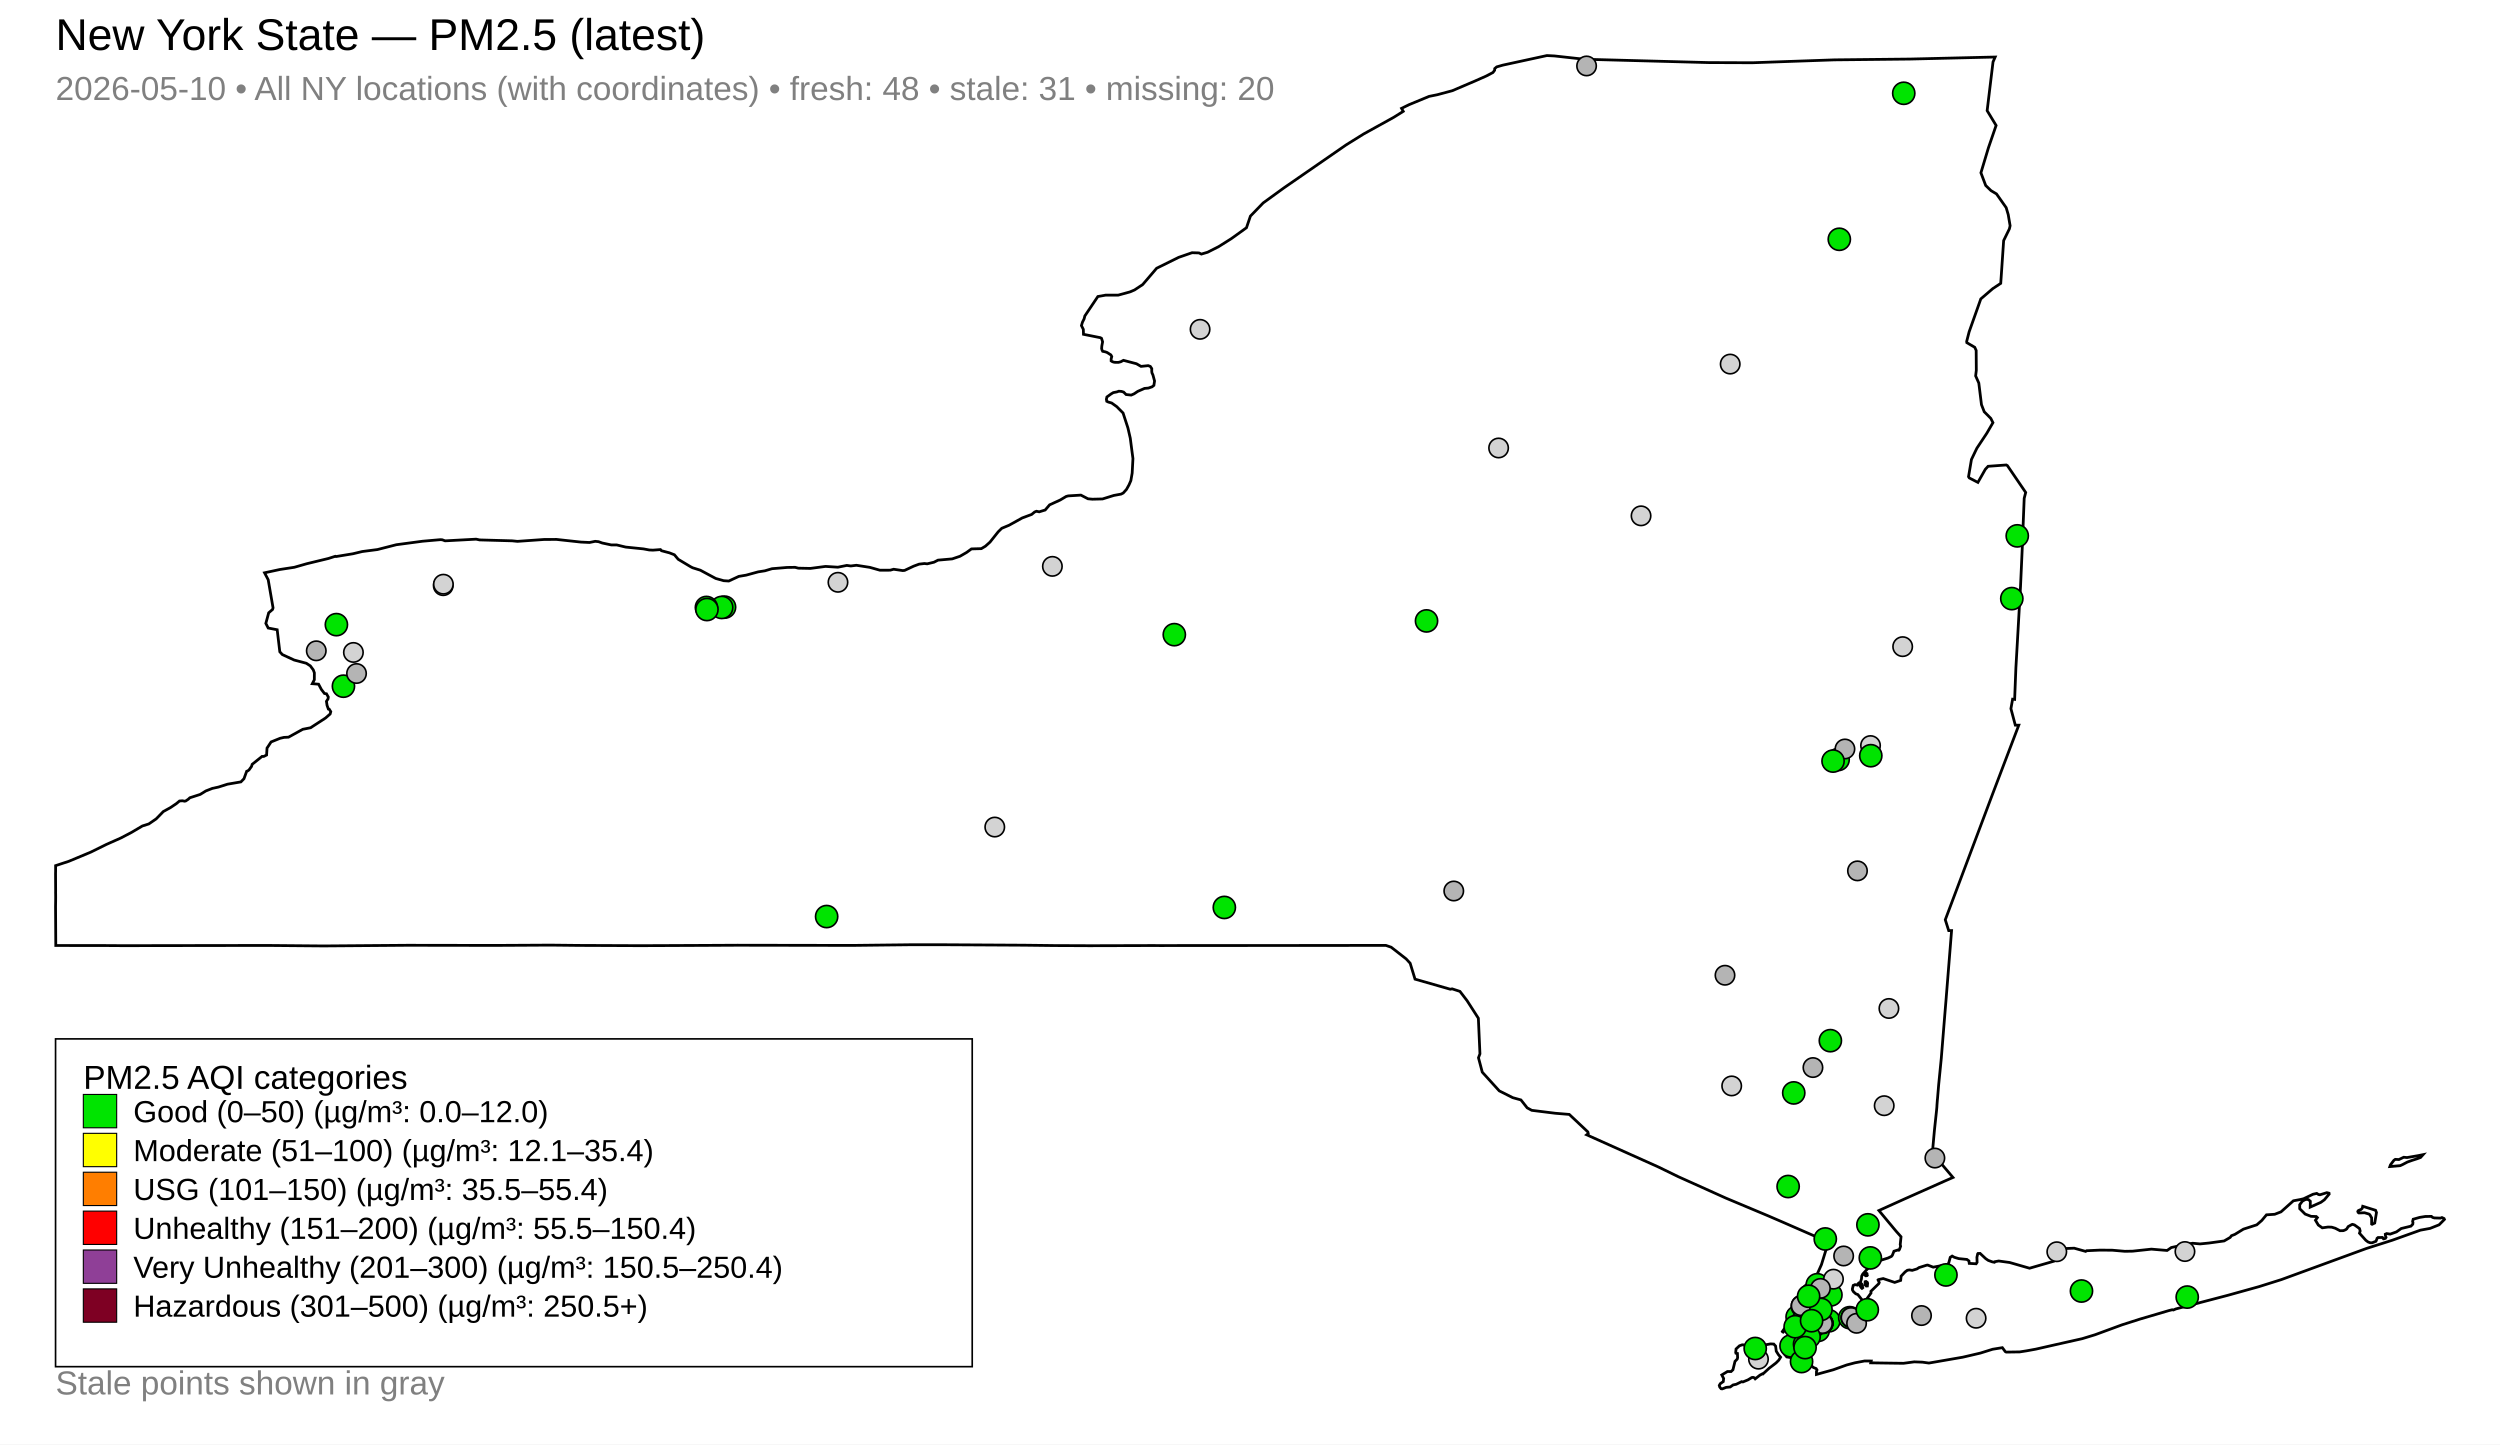
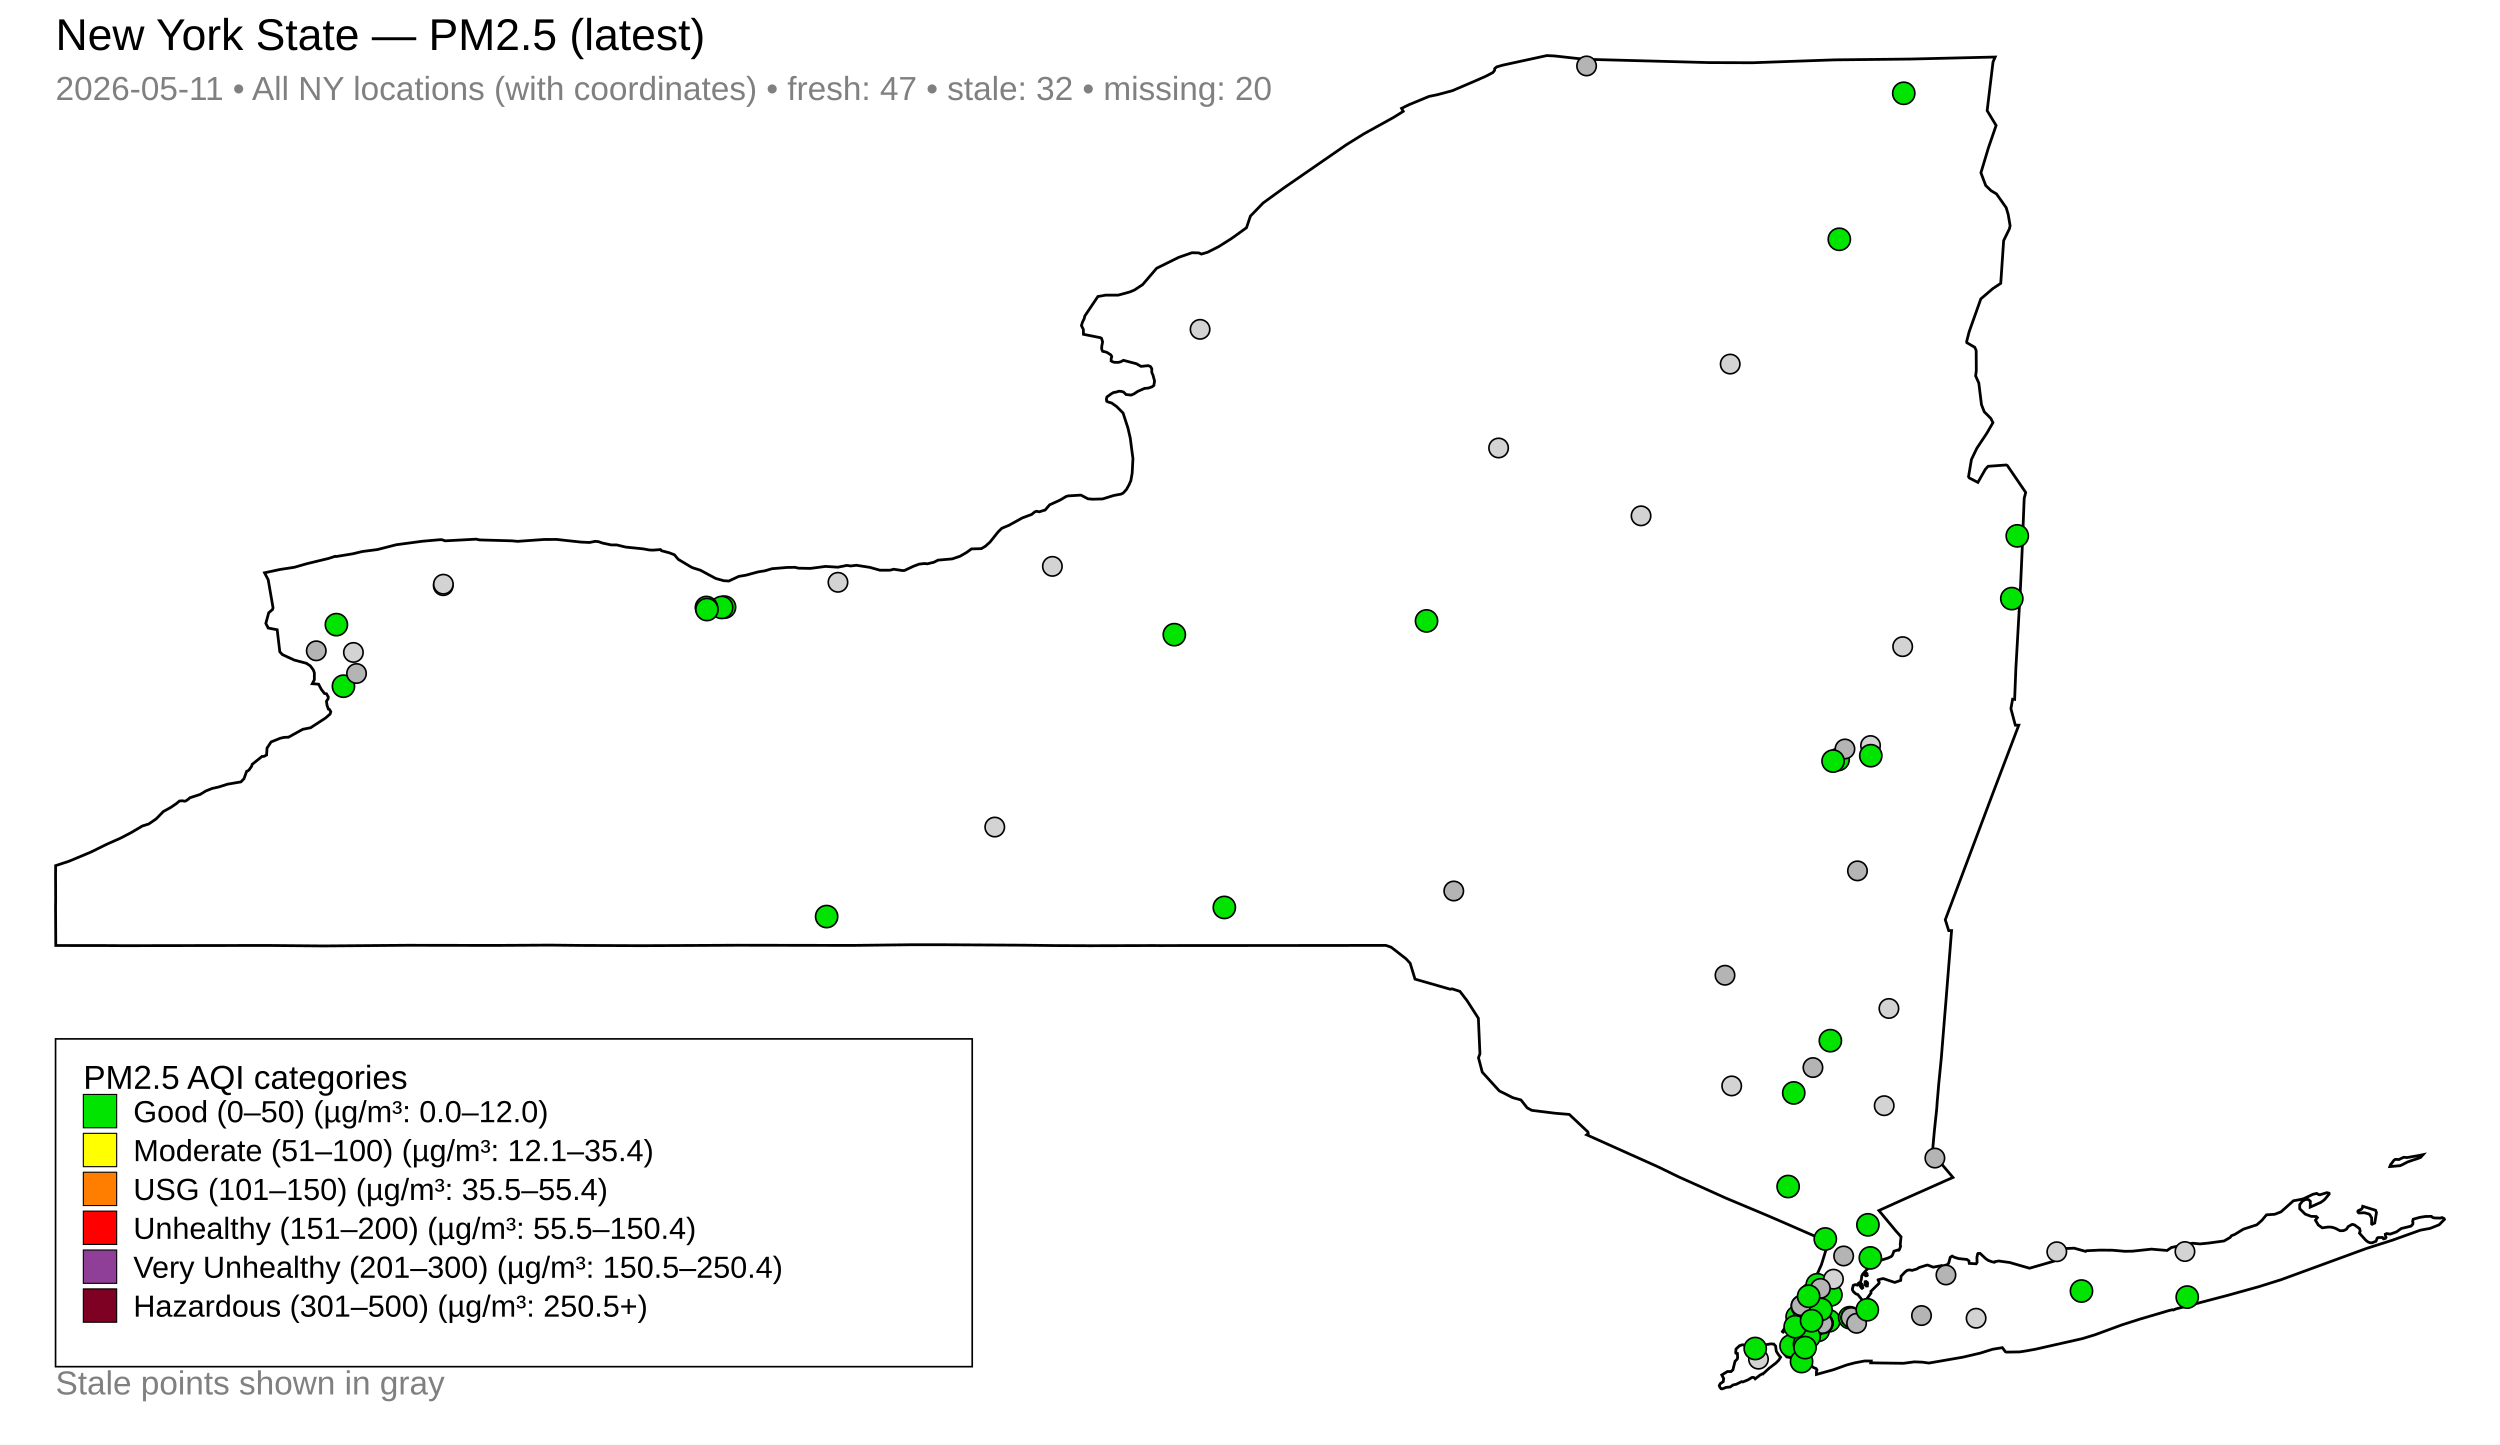
<svg xmlns="http://www.w3.org/2000/svg" width="900" height="520">
  <rect x="0" y="0" width="900" height="520" fill="white" />
  <text x="20" y="18" font-family="Arial, sans-serif" font-size="16">New York State — PM2.5 (latest)</text>
-   <text x="20" y="36" font-family="Arial, sans-serif" font-size="12" fill="gray">2026-05-10 • All NY locations (with coordinates) • fresh: 48 • stale: 31 • missing: 20</text>
+   <text x="20" y="36" font-family="Arial, sans-serif" font-size="12" fill="gray">2026-05-11 • All NY locations (with coordinates) • fresh: 47 • stale: 32 • missing: 20</text>
  <path d="M671.45,461.41 L671.76,461.32 L672.22,461.64 L672.35,461.97 L672.25,462.95 L671.86,462.98 L671.49,462.62 L671.42,461.90 L671.45,461.41 Z" fill="none" stroke="black" stroke-width="1" />
  <path d="M642.36,478.33 L642.45,478.27 L642.52,478.30 L642.67,478.45 L642.08,479.44 L641.97,479.57 L641.76,479.50 L641.65,479.36 L641.70,479.29 L642.36,478.33 Z" fill="none" stroke="black" stroke-width="1" />
  <path d="M631.09,495.85 L630.63,495.92 L629.30,496.74 L627.44,497.50 L626.99,497.39 L625.05,498.34 L623.91,498.58 L622.89,499.31 L621.43,499.45 L619.97,500.00 L619.59,499.94 L619.11,499.34 L618.94,498.75 L619.31,498.11 L620.38,497.37 L620.51,496.26 L619.84,494.98 L621.89,493.74 L623.20,493.75 L623.86,493.12 L624.60,490.10 L625.39,489.28 L625.54,488.77 L625.47,487.25 L624.94,487.17 L624.85,486.89 L624.98,485.63 L626.20,484.49 L627.20,484.13 L627.86,484.18 L628.29,484.48 L630.16,484.84 L633.73,484.48 L637.39,483.80 L638.55,483.86 L639.22,484.59 L639.45,486.43 L640.24,487.69 L641.02,488.58 L640.36,489.66 L639.38,490.65 L636.92,492.53 L634.68,494.60 L634.55,494.53 L633.57,495.05 L631.87,496.39 L631.55,496.00 L631.09,495.85 Z" fill="none" stroke="black" stroke-width="1" />
  <path d="M849.98,435.40 L850.40,435.00 L850.58,434.26 L855.20,435.70 L855.53,436.51 L854.90,440.30 L853.95,440.75 L853.79,440.66 L853.79,438.43 L853.14,437.30 L852.79,437.05 L851.24,436.59 L849.21,436.67 L848.92,436.46 L848.81,436.10 L849.05,435.78 L849.98,435.40 Z" fill="none" stroke="black" stroke-width="1" />
  <path d="M870.50,416.04 L872.32,415.67 L871.40,416.69 L870.20,417.14 L868.43,417.71 L866.65,418.34 L864.93,419.25 L864.09,419.63 L860.35,419.96 L860.56,419.36 L861.16,418.55 L861.81,417.71 L862.30,417.37 L863.61,417.44 L865.33,416.61 L866.53,416.72 L869.49,416.21 L870.50,416.04 Z" fill="none" stroke="black" stroke-width="1" />
  <path d="M672.13,458.56 L672.14,458.66 L672.14,458.72 L672.14,458.86 L672.23,459.11 L672.15,459.22 L671.72,459.30 L671.25,459.00 L671.26,458.78 L671.52,458.74 L671.57,458.43 L671.76,458.34 L672.01,458.42 L672.12,458.50 L672.13,458.56 Z" fill="none" stroke="black" stroke-width="1" />
  <path d="M711.67,111.62 L708.89,119.45 L708.00,122.91 L708.06,123.36 L710.90,125.02 L711.42,126.16 L711.47,133.32 L711.23,135.33 L712.37,137.90 L713.33,145.68 L714.32,148.22 L714.32,148.23 L716.69,150.62 L717.46,152.16 L716.34,154.09 L715.25,155.97 L711.69,161.33 L711.12,162.50 L709.72,165.42 L708.67,171.61 L708.95,172.06 L712.04,173.67 L714.72,168.95 L715.71,167.87 L722.27,167.39 L722.67,167.63 L728.86,176.71 L729.25,177.28 L728.71,179.40 L728.10,194.68 L728.09,194.76 L728.08,195.48 L728.05,196.41 L727.86,200.66 L727.39,211.06 L726.27,230.83 L725.74,240.07 L725.73,240.19 L725.72,240.42 L725.27,251.78 L724.54,251.70 L723.93,255.12 L725.51,261.06 L726.76,261.07 L722.18,273.10 L717.23,286.12 L710.91,302.93 L700.30,331.12 L701.53,335.01 L702.57,335.01 L700.65,358.95 L700.65,359.00 L700.08,365.91 L699.29,375.69 L698.86,381.02 L697.92,390.50 L697.50,395.54 L697.49,395.62 L697.48,395.72 L697.46,395.84 L697.46,395.89 L697.45,395.95 L697.30,397.94 L697.29,398.09 L697.29,398.14 L697.28,398.37 L697.27,398.55 L697.17,399.64 L697.11,400.19 L697.09,400.40 L696.44,406.47 L696.33,407.58 L695.65,415.11 L703.07,423.89 L700.16,425.16 L699.60,425.41 L688.75,430.24 L686.82,431.10 L686.00,431.46 L676.41,435.79 L680.06,440.19 L680.83,441.10 L681.61,442.05 L682.65,443.29 L684.29,445.13 L684.37,445.24 L684.08,448.06 L684.22,448.65 L683.79,449.84 L683.56,450.08 L683.30,449.97 L681.82,450.44 L681.25,451.90 L680.91,452.31 L679.66,452.90 L677.07,453.70 L675.98,454.45 L673.26,455.77 L670.59,458.65 L670.35,459.12 L670.21,459.39 L670.13,460.39 L669.78,461.51 L669.86,461.98 L670.22,462.23 L670.50,462.70 L670.50,462.99 L670.49,463.23 L670.60,463.60 L670.45,463.73 L670.31,463.82 L670.15,463.69 L669.84,463.26 L669.53,462.78 L669.70,462.27 L669.40,461.80 L669.23,461.82 L668.86,462.18 L668.61,462.63 L667.80,462.47 L667.16,462.76 L666.86,464.00 L666.90,464.43 L667.26,465.03 L668.07,465.76 L668.85,466.07 L670.08,467.63 L670.58,468.27 L671.16,468.23 L671.99,467.65 L672.01,467.64 L673.56,465.50 L673.52,464.88 L676.36,462.11 L676.53,461.69 L676.10,460.78 L676.22,460.66 L677.95,460.28 L682.09,461.67 L682.62,461.49 L684.24,460.94 L684.40,459.42 L685.84,457.89 L686.64,457.30 L687.38,457.17 L688.40,457.33 L690.11,456.81 L690.84,456.33 L693.58,455.47 L693.99,455.43 L695.96,456.18 L699.09,455.59 L699.56,455.74 L701.20,455.18 L701.51,454.68 L701.56,454.61 L702.09,452.64 L702.78,452.18 L702.84,452.21 L703.35,452.51 L703.54,452.61 L703.97,452.75 L705.14,453.10 L705.48,453.14 L705.92,453.18 L707.17,453.31 L707.99,453.39 L708.08,453.40 L708.82,453.94 L708.84,454.11 L708.93,454.82 L711.41,454.96 L711.75,454.44 L711.69,452.62 L711.97,451.37 L712.09,451.24 L712.84,451.23 L714.85,453.11 L715.77,453.74 L717.21,454.27 L717.99,454.42 L718.14,454.21 L719.54,453.96 L723.48,454.50 L723.48,454.50 L730.64,456.56 L739.37,454.04 L739.67,453.38 L739.84,451.18 L740.27,450.08 L743.57,449.47 L746.71,449.35 L750.83,450.50 L751.18,450.26 L756.02,450.04 L760.46,450.08 L764.95,450.47 L767.74,450.42 L774.50,449.69 L780.15,450.17 L781.68,449.11 L786.64,448.02 L789.37,447.57 L792.02,447.81 L795.24,447.49 L800.69,446.74 L802.85,445.48 L803.34,444.85 L804.55,444.38 L807.63,442.49 L812.44,440.94 L814.24,439.37 L815.93,437.34 L818.90,437.14 L821.17,436.26 L825.62,432.29 L828.10,431.83 L829.29,431.55 L832.69,429.93 L834.03,429.63 L834.66,430.02 L835.20,430.12 L837.67,429.36 L838.45,429.55 L838.50,429.87 L836.78,431.92 L835.52,432.84 L831.68,434.56 L831.72,432.46 L831.03,431.85 L830.34,431.77 L829.75,431.92 L828.83,432.45 L827.89,433.71 L827.90,435.13 L829.85,437.07 L831.97,437.88 L833.86,437.95 L834.26,438.34 L833.56,439.28 L834.59,441.01 L836.02,442.02 L838.12,441.73 L839.41,441.78 L840.70,442.17 L842.40,443.06 L843.63,443.03 L844.42,442.70 L844.83,442.40 L845.34,441.58 L846.64,440.84 L846.91,440.77 L847.62,440.98 L849.42,442.27 L849.66,443.16 L849.41,443.95 L851.70,446.51 L852.50,447.11 L853.25,447.39 L853.98,447.40 L855.33,446.86 L855.66,446.12 L855.74,445.80 L856.07,445.52 L857.67,445.48 L858.06,445.98 L858.15,445.97 L858.36,445.93 L858.75,445.80 L858.97,445.46 L858.75,444.81 L858.71,444.31 L859.20,444.09 L860.47,444.28 L862.73,443.48 L864.44,442.27 L867.94,441.41 L868.59,440.72 L868.67,440.13 L868.54,439.69 L868.75,438.92 L871.08,438.26 L873.13,437.93 L875.32,437.90 L875.73,438.27 L876.37,438.45 L878.55,438.52 L879.10,438.32 L879.86,438.67 L880.00,438.99 L878.08,440.93 L874.83,442.22 L871.35,442.86 L861.17,446.50 L851.91,449.45 L821.30,460.65 L813.23,463.19 L801.98,466.32 L783.30,471.22 L782.44,471.59 L781.99,471.51 L780.80,471.81 L770.46,474.85 L763.93,476.94 L754.22,480.51 L749.60,481.92 L739.78,484.13 L732.91,485.69 L729.57,486.30 L727.07,486.69 L726.81,486.69 L722.25,486.76 L721.89,486.57 L720.85,485.16 L717.35,485.73 L712.94,487.11 L709.48,487.92 L706.59,488.59 L694.41,490.70 L692.08,490.38 L689.13,490.27 L685.24,490.79 L679.31,490.71 L673.48,490.62 L673.53,490.41 L673.63,489.97 L671.28,489.95 L668.40,490.49 L667.81,490.60 L664.81,491.39 L659.97,493.12 L653.92,494.79 L653.93,493.72 L654.12,493.19 L653.80,492.69 L653.48,492.56 L652.83,492.29 L652.23,491.79 L651.22,491.87 L647.74,492.11 L646.58,492.09 L645.82,491.85 L645.49,491.67 L645.39,491.28 L646.01,490.71 L646.11,490.58 L646.63,489.96 L646.44,489.42 L645.61,488.88 L643.23,488.50 L642.49,487.59 L642.19,486.33 L642.63,485.03 L642.90,484.64 L643.31,484.03 L644.81,482.70 L644.57,480.60 L644.31,480.34 L644.19,480.22 L644.10,479.73 L644.44,479.04 L644.79,478.83 L644.97,478.16 L644.68,477.60 L644.13,477.34 L645.30,472.33 L645.80,471.59 L646.70,470.22 L647.56,468.92 L648.23,467.90 L652.43,461.52 L653.54,459.79 L654.04,459.01 L654.05,459.01 L654.69,457.56 L655.54,455.67 L655.73,455.24 L658.33,446.78 L657.39,446.77 L656.39,446.35 L642.34,440.21 L642.34,440.21 L636.74,437.79 L636.27,437.59 L623.59,432.27 L621.30,431.31 L607.02,424.88 L604.15,423.59 L597.03,420.12 L571.21,408.53 L571.77,408.09 L571.62,407.48 L564.94,401.19 L564.57,401.16 L559.87,400.77 L551.43,399.72 L549.78,398.82 L547.54,395.98 L544.57,395.15 L539.74,392.72 L533.62,385.98 L532.58,382.03 L532.25,380.80 L532.78,379.37 L532.21,366.57 L528.15,360.25 L525.58,356.90 L522.77,355.99 L522.09,356.12 L509.41,352.49 L507.66,346.77 L506.19,345.18 L500.83,341.00 L498.91,340.34 L491.03,340.35 L490.57,340.35 L486.12,340.35 L485.47,340.36 L485.40,340.37 L431.39,340.39 L431.08,340.39 L417.73,340.41 L415.79,340.40 L414.97,340.40 L413.41,340.40 L391.85,340.46 L391.18,340.45 L378.97,340.40 L378.49,340.39 L368.59,340.27 L368.53,340.27 L340.49,340.11 L338.40,340.10 L329.08,340.10 L328.96,340.11 L328.40,340.11 L327.31,340.11 L326.71,340.12 L324.20,340.15 L324.19,340.15 L319.64,340.20 L319.63,340.20 L306.90,340.35 L265.50,340.28 L254.11,340.34 L238.89,340.41 L230.96,340.44 L229.96,340.44 L208.32,340.35 L208.29,340.35 L198.12,340.24 L189.21,340.29 L178.17,340.35 L146.78,340.30 L116.53,340.54 L111.73,340.50 L97.20,340.37 L96.24,340.36 L44.33,340.44 L42.93,340.43 L36.46,340.39 L34.89,340.38 L34.89,340.39 L20.08,340.38 L20.00,326.35 L20.03,324.28 L20.04,323.01 L20.03,321.88 L20.02,321.20 L20.03,320.78 L20.00,314.47 L20.02,313.59 L20.02,311.63 L24.82,310.05 L32.70,306.76 L38.29,304.00 L43.48,301.69 L47.32,299.68 L51.26,297.35 L53.57,296.62 L56.23,294.79 L58.80,292.15 L61.36,290.74 L63.51,289.29 L64.62,288.36 L65.67,288.28 L66.45,288.43 L66.85,288.35 L67.76,287.74 L68.34,287.20 L72.08,285.99 L74.12,284.73 L76.48,283.81 L78.63,283.35 L81.89,282.31 L86.73,281.48 L87.83,280.34 L88.03,279.78 L88.81,277.65 L89.17,277.53 L89.64,277.18 L90.54,275.93 L90.79,275.15 L94.34,272.31 L94.94,272.32 L95.97,271.81 L96.13,269.31 L97.59,267.10 L100.85,265.78 L102.24,265.46 L103.87,265.38 L108.98,262.55 L111.81,261.99 L117.20,258.48 L118.85,257.03 L119.08,256.20 L118.52,255.30 L118.21,255.25 L117.74,253.94 L117.52,252.48 L118.09,251.60 L118.19,250.93 L117.53,249.76 L116.81,249.66 L115.68,248.18 L114.69,246.31 L112.43,246.13 L113.16,244.71 L113.17,242.22 L112.79,241.17 L111.73,239.73 L111.48,239.56 L110.26,238.77 L105.89,237.61 L101.65,235.65 L100.73,234.64 L99.82,226.98 L99.79,226.71 L96.55,226.09 L95.70,224.42 L96.73,220.61 L98.11,219.42 L98.30,218.83 L96.55,208.71 L95.24,206.21 L100.75,205.02 L105.97,204.22 L110.44,202.94 L118.20,201.06 L120.72,200.26 L120.96,200.36 L127.08,199.35 L130.41,198.55 L135.88,197.84 L142.68,196.10 L152.14,194.84 L158.51,194.28 L159.20,194.32 L160.22,194.70 L161.05,194.66 L171.41,194.10 L172.66,194.37 L184.42,194.70 L186.27,194.89 L195.89,194.21 L200.32,194.19 L209.12,195.15 L212.16,195.29 L212.25,195.29 L214.25,194.88 L215.47,195.00 L216.80,195.48 L220.09,196.18 L222.04,196.18 L225.25,196.95 L231.64,197.60 L233.73,197.99 L235.06,198.05 L237.77,197.85 L238.13,198.26 L240.99,199.02 L242.78,199.72 L244.16,201.35 L248.63,204.03 L249.35,204.40 L252.12,205.27 L254.96,206.80 L257.67,208.25 L260.52,209.05 L262.36,209.17 L265.97,207.50 L268.62,207.05 L272.95,205.87 L275.37,205.49 L277.93,204.73 L278.54,204.68 L279.56,204.60 L283.36,204.28 L286.24,204.24 L287.40,204.54 L291.73,204.63 L297.18,203.91 L301.64,204.19 L304.86,203.55 L306.28,203.75 L308.30,203.50 L313.14,204.25 L316.78,205.28 L320.50,205.26 L321.72,204.93 L324.99,205.41 L325.67,205.34 L328.91,203.82 L330.88,203.09 L332.77,202.87 L333.80,202.98 L336.24,202.39 L337.69,201.65 L342.80,201.20 L345.59,200.26 L347.98,198.88 L349.72,197.61 L350.65,197.58 L353.28,197.51 L354.75,196.63 L356.40,195.16 L359.33,191.47 L360.63,190.19 L362.11,189.57 L363.20,189.12 L368.02,186.45 L371.39,185.20 L372.46,184.32 L373.13,184.05 L374.11,184.26 L376.27,183.60 L377.85,181.75 L381.66,180.01 L383.82,178.72 L384.57,178.52 L389.12,178.24 L391.66,179.56 L393.25,179.71 L396.92,179.62 L400.98,178.36 L403.59,177.88 L404.37,177.48 L405.53,176.19 L406.42,174.60 L407.11,173.02 L407.58,170.32 L407.86,165.08 L407.43,161.84 L406.90,157.75 L406.05,154.06 L404.30,148.68 L402.03,146.39 L400.20,145.08 L399.02,144.75 L398.43,144.46 L398.30,143.71 L398.49,142.90 L399.19,142.40 L399.96,141.84 L400.79,141.34 L402.07,141.09 L402.77,140.84 L403.73,140.91 L404.50,141.15 L405.39,142.03 L407.24,142.23 L408.27,141.78 L409.60,140.89 L412.03,139.83 L413.42,139.71 L414.75,139.25 L415.40,138.73 L415.64,137.15 L415.05,134.99 L414.70,134.22 L414.63,133.66 L414.63,132.69 L414.11,131.91 L413.35,131.63 L410.77,131.90 L409.13,130.95 L404.44,129.72 L403.48,130.23 L402.65,130.45 L401.80,130.45 L401.14,130.42 L400.49,130.22 L400.01,129.92 L400.01,129.23 L400.23,128.35 L399.91,127.76 L398.58,126.91 L397.93,126.67 L396.96,126.47 L396.72,126.00 L396.59,125.47 L396.65,124.60 L396.94,123.06 L396.55,121.81 L396.15,121.57 L390.05,120.35 L390.00,118.58 L389.32,117.22 L389.67,116.02 L390.28,114.79 L390.55,113.73 L395.23,106.75 L398.07,106.24 L402.54,106.25 L406.75,105.10 L408.43,104.39 L411.37,102.44 L416.39,96.57 L424.32,92.65 L429.13,90.98 L431.61,91.05 L432.49,91.47 L434.73,90.81 L438.71,88.79 L443.22,85.95 L444.47,85.06 L448.73,81.98 L450.15,77.80 L454.75,73.05 L462.25,67.61 L484.59,52.17 L490.91,48.23 L501.72,42.25 L505.17,40.09 L504.56,39.01 L507.22,37.70 L514.47,34.70 L517.43,34.10 L522.81,32.66 L530.97,29.18 L535.07,27.36 L537.46,26.10 L538.06,25.30 L538.10,24.70 L538.81,24.08 L541.02,23.45 L556.89,20.00 L559.60,20.14 L567.94,21.06 L570.44,21.33 L615.11,22.53 L630.83,22.59 L643.82,22.13 L660.44,21.55 L687.64,21.26 L718.26,20.53 L717.49,22.29 L716.48,30.64 L715.37,39.83 L718.60,45.16 L715.84,53.19 L713.13,62.21 L714.85,66.77 L716.21,68.09 L716.77,68.63 L718.74,69.81 L718.74,69.81 L722.22,74.75 L722.96,77.26 L723.64,81.27 L723.38,82.39 L721.31,86.62 L720.42,99.76 L720.26,102.01 L717.42,103.89 L713.09,107.61 L711.67,111.62 Z" fill="none" stroke="black" stroke-width="1" />
  <circle cx="623.41" cy="390.93" r="3.50" fill="lightgray" stroke="black" stroke-width="0.6" />
  <circle cx="113.86" cy="234.29" r="3.50" fill="rgb(180,180,180)" stroke="black" stroke-width="0.6" />
  <circle cx="643.73" cy="427.15" r="4.00" fill="#00E400" stroke="black" stroke-width="0.6" />
  <circle cx="652.45" cy="465.63" r="4.00" fill="#00E400" stroke="black" stroke-width="0.6" />
  <circle cx="645.75" cy="393.45" r="4.00" fill="#00E400" stroke="black" stroke-width="0.6" />
  <circle cx="633.05" cy="489.30" r="3.50" fill="lightgray" stroke="black" stroke-width="0.6" />
  <circle cx="539.50" cy="161.27" r="3.50" fill="lightgray" stroke="black" stroke-width="0.6" />
  <circle cx="711.40" cy="474.57" r="3.50" fill="lightgray" stroke="black" stroke-width="0.6" />
  <circle cx="159.56" cy="210.84" r="3.50" fill="lightgray" stroke="black" stroke-width="0.6" />
  <circle cx="590.78" cy="185.70" r="3.50" fill="lightgray" stroke="black" stroke-width="0.6" />
  <circle cx="622.87" cy="131.07" r="3.50" fill="lightgray" stroke="black" stroke-width="0.6" />
  <circle cx="358.12" cy="297.74" r="3.50" fill="lightgray" stroke="black" stroke-width="0.6" />
  <circle cx="513.55" cy="223.53" r="4.00" fill="#00E400" stroke="black" stroke-width="0.6" />
  <circle cx="432.03" cy="118.56" r="3.50" fill="lightgray" stroke="black" stroke-width="0.6" />
  <circle cx="260.84" cy="218.57" r="4.00" fill="#00E400" stroke="black" stroke-width="0.6" />
  <circle cx="654.21" cy="462.50" r="4.00" fill="#00E400" stroke="black" stroke-width="0.6" />
  <circle cx="657.44" cy="466.02" r="4.00" fill="#00E400" stroke="black" stroke-width="0.6" />
  <circle cx="658.41" cy="475.49" r="4.00" fill="#00E400" stroke="black" stroke-width="0.6" />
  <circle cx="673.39" cy="268.40" r="3.50" fill="lightgray" stroke="black" stroke-width="0.6" />
  <circle cx="301.67" cy="209.63" r="3.50" fill="lightgray" stroke="black" stroke-width="0.6" />
  <circle cx="665.90" cy="474.36" r="4.00" fill="#00E400" stroke="black" stroke-width="0.6" />
  <circle cx="662.15" cy="86.14" r="4.00" fill="#00E400" stroke="black" stroke-width="0.6" />
  <circle cx="672.45" cy="440.94" r="4.00" fill="#00E400" stroke="black" stroke-width="0.6" />
  <circle cx="684.96" cy="232.79" r="3.50" fill="lightgray" stroke="black" stroke-width="0.6" />
  <circle cx="678.31" cy="398.05" r="3.50" fill="lightgray" stroke="black" stroke-width="0.6" />
  <circle cx="648.49" cy="475.16" r="3.50" fill="rgb(180,180,180)" stroke="black" stroke-width="0.6" />
  <circle cx="422.75" cy="228.48" r="4.00" fill="#00E400" stroke="black" stroke-width="0.6" />
  <circle cx="297.59" cy="329.96" r="4.00" fill="#00E400" stroke="black" stroke-width="0.6" />
  <circle cx="749.33" cy="464.77" r="4.00" fill="#00E400" stroke="black" stroke-width="0.6" />
  <circle cx="644.77" cy="484.52" r="4.00" fill="#00E400" stroke="black" stroke-width="0.6" />
  <circle cx="127.23" cy="234.88" r="3.50" fill="lightgray" stroke="black" stroke-width="0.6" />
  <circle cx="673.48" cy="272.05" r="4.00" fill="#00E400" stroke="black" stroke-width="0.6" />
  <circle cx="123.64" cy="247.03" r="4.00" fill="#00E400" stroke="black" stroke-width="0.6" />
  <circle cx="159.62" cy="210.31" r="3.50" fill="lightgray" stroke="black" stroke-width="0.6" />
  <circle cx="691.74" cy="473.60" r="3.50" fill="rgb(180,180,180)" stroke="black" stroke-width="0.6" />
  <circle cx="647.35" cy="476.84" r="3.50" fill="rgb(180,180,180)" stroke="black" stroke-width="0.6" />
  <circle cx="654.57" cy="478.94" r="4.00" fill="#00E400" stroke="black" stroke-width="0.6" />
  <circle cx="659.13" cy="466.16" r="4.00" fill="#00E400" stroke="black" stroke-width="0.6" />
  <circle cx="660.05" cy="460.50" r="3.50" fill="lightgray" stroke="black" stroke-width="0.6" />
  <circle cx="680.01" cy="363.05" r="3.50" fill="lightgray" stroke="black" stroke-width="0.6" />
  <circle cx="786.58" cy="450.55" r="3.50" fill="lightgray" stroke="black" stroke-width="0.6" />
  <circle cx="571.17" cy="23.74" r="3.50" fill="rgb(180,180,180)" stroke="black" stroke-width="0.6" />
  <circle cx="740.45" cy="450.63" r="3.50" fill="lightgray" stroke="black" stroke-width="0.6" />
  <circle cx="128.35" cy="242.46" r="3.50" fill="rgb(180,180,180)" stroke="black" stroke-width="0.6" />
  <circle cx="378.86" cy="203.89" r="3.50" fill="lightgray" stroke="black" stroke-width="0.6" />
  <circle cx="666.63" cy="474.18" r="3.50" fill="rgb(180,180,180)" stroke="black" stroke-width="0.6" />
  <circle cx="259.81" cy="218.68" r="4.00" fill="#00E400" stroke="black" stroke-width="0.6" />
  <circle cx="655.35" cy="463.83" r="3.50" fill="rgb(180,180,180)" stroke="black" stroke-width="0.6" />
  <circle cx="631.88" cy="485.46" r="4.00" fill="#00E400" stroke="black" stroke-width="0.6" />
  <circle cx="673.32" cy="452.85" r="4.00" fill="#00E400" stroke="black" stroke-width="0.6" />
  <circle cx="651.55" cy="480.96" r="3.50" fill="rgb(180,180,180)" stroke="black" stroke-width="0.6" />
  <circle cx="523.36" cy="320.76" r="3.50" fill="rgb(180,180,180)" stroke="black" stroke-width="0.6" />
  <circle cx="672.22" cy="471.51" r="3.50" fill="rgb(180,180,180)" stroke="black" stroke-width="0.6" />
  <circle cx="666.37" cy="474.31" r="3.50" fill="rgb(180,180,180)" stroke="black" stroke-width="0.6" />
  <circle cx="672.22" cy="471.51" r="3.50" fill="rgb(180,180,180)" stroke="black" stroke-width="0.6" />
  <circle cx="685.35" cy="33.58" r="4.00" fill="#00E400" stroke="black" stroke-width="0.6" />
  <circle cx="254.31" cy="218.69" r="4.00" fill="#00E400" stroke="black" stroke-width="0.6" />
  <circle cx="666.34" cy="474.37" r="3.50" fill="rgb(180,180,180)" stroke="black" stroke-width="0.6" />
  <circle cx="666.37" cy="474.31" r="3.50" fill="rgb(180,180,180)" stroke="black" stroke-width="0.6" />
  <circle cx="646.96" cy="474.10" r="4.00" fill="#00E400" stroke="black" stroke-width="0.6" />
  <circle cx="652.66" cy="384.32" r="3.50" fill="rgb(180,180,180)" stroke="black" stroke-width="0.6" />
  <circle cx="657.10" cy="446.03" r="4.00" fill="#00E400" stroke="black" stroke-width="0.6" />
  <circle cx="652.89" cy="477.50" r="4.00" fill="#00E400" stroke="black" stroke-width="0.6" />
  <circle cx="121.10" cy="224.87" r="4.00" fill="#00E400" stroke="black" stroke-width="0.6" />
  <circle cx="648.56" cy="490.16" r="4.00" fill="#00E400" stroke="black" stroke-width="0.6" />
  <circle cx="656.29" cy="476.41" r="3.50" fill="rgb(180,180,180)" stroke="black" stroke-width="0.6" />
  <circle cx="656.29" cy="476.43" r="3.50" fill="rgb(180,180,180)" stroke="black" stroke-width="0.6" />
  <circle cx="656.31" cy="476.41" r="3.50" fill="rgb(180,180,180)" stroke="black" stroke-width="0.6" />
  <circle cx="656.37" cy="476.36" r="3.50" fill="rgb(180,180,180)" stroke="black" stroke-width="0.6" />
  <circle cx="656.16" cy="476.60" r="3.50" fill="rgb(180,180,180)" stroke="black" stroke-width="0.6" />
  <circle cx="656.27" cy="476.40" r="3.50" fill="rgb(180,180,180)" stroke="black" stroke-width="0.6" />
  <circle cx="656.09" cy="476.47" r="3.50" fill="rgb(180,180,180)" stroke="black" stroke-width="0.6" />
  <circle cx="668.37" cy="476.39" r="3.50" fill="rgb(180,180,180)" stroke="black" stroke-width="0.6" />
  <circle cx="440.76" cy="326.68" r="4.00" fill="#00E400" stroke="black" stroke-width="0.6" />
  <circle cx="648.83" cy="470.23" r="4.00" fill="#00E400" stroke="black" stroke-width="0.6" />
  <circle cx="672.22" cy="471.51" r="4.00" fill="#00E400" stroke="black" stroke-width="0.6" />
  <circle cx="724.25" cy="215.50" r="4.00" fill="#00E400" stroke="black" stroke-width="0.6" />
  <circle cx="668.69" cy="313.51" r="3.50" fill="rgb(180,180,180)" stroke="black" stroke-width="0.6" />
  <circle cx="648.60" cy="476.10" r="4.00" fill="#00E400" stroke="black" stroke-width="0.6" />
  <circle cx="661.73" cy="273.43" r="4.00" fill="#00E400" stroke="black" stroke-width="0.6" />
  <circle cx="649.63" cy="483.92" r="4.00" fill="#00E400" stroke="black" stroke-width="0.6" />
  <circle cx="658.93" cy="374.64" r="4.00" fill="#00E400" stroke="black" stroke-width="0.6" />
  <circle cx="696.56" cy="416.90" r="3.50" fill="rgb(180,180,180)" stroke="black" stroke-width="0.6" />
  <circle cx="787.40" cy="466.95" r="3.50" fill="rgb(180,180,180)" stroke="black" stroke-width="0.6" />
  <circle cx="664.18" cy="269.63" r="3.50" fill="rgb(180,180,180)" stroke="black" stroke-width="0.6" />
  <circle cx="621.00" cy="351.09" r="3.50" fill="rgb(180,180,180)" stroke="black" stroke-width="0.6" />
  <circle cx="254.50" cy="219.43" r="4.00" fill="#00E400" stroke="black" stroke-width="0.6" />
  <circle cx="651.28" cy="481.27" r="4.00" fill="#00E400" stroke="black" stroke-width="0.6" />
  <circle cx="787.40" cy="466.95" r="4.00" fill="#00E400" stroke="black" stroke-width="0.6" />
  <circle cx="663.71" cy="452.15" r="3.50" fill="rgb(180,180,180)" stroke="black" stroke-width="0.6" />
  <circle cx="646.26" cy="477.62" r="4.00" fill="#00E400" stroke="black" stroke-width="0.6" />
  <circle cx="649.82" cy="485.14" r="4.00" fill="#00E400" stroke="black" stroke-width="0.6" />
  <circle cx="648.41" cy="470.06" r="3.50" fill="rgb(180,180,180)" stroke="black" stroke-width="0.6" />
  <circle cx="655.55" cy="471.39" r="4.00" fill="#00E400" stroke="black" stroke-width="0.6" />
  <circle cx="659.90" cy="273.99" r="4.00" fill="#00E400" stroke="black" stroke-width="0.6" />
  <circle cx="726.21" cy="192.91" r="4.00" fill="#00E400" stroke="black" stroke-width="0.6" />
  <circle cx="652.17" cy="475.46" r="4.00" fill="#00E400" stroke="black" stroke-width="0.6" />
-   <circle cx="700.54" cy="458.98" r="4.00" fill="#00E400" stroke="black" stroke-width="0.6" />
+   <circle cx="700.54" cy="458.98" r="3.50" fill="rgb(180,180,180)" stroke="black" stroke-width="0.6" />
  <circle cx="651.10" cy="466.65" r="4.00" fill="#00E400" stroke="black" stroke-width="0.6" />
  <rect x="20" y="374" width="330" height="118" fill="white" stroke="black" stroke-width="0.6" />
  <text x="30" y="392" font-family="Arial, sans-serif" font-size="12">PM2.5 AQI categories</text>
  <rect x="30" y="394" width="12" height="12" fill="#00E400" stroke="black" stroke-width="0.4" />
  <text x="48" y="404" font-family="Arial, sans-serif" font-size="11">Good (0–50)  (µg/m³: 0.0–12.0)</text>
  <rect x="30" y="408" width="12" height="12" fill="#FFFF00" stroke="black" stroke-width="0.4" />
  <text x="48" y="418" font-family="Arial, sans-serif" font-size="11">Moderate (51–100)  (µg/m³: 12.1–35.4)</text>
  <rect x="30" y="422" width="12" height="12" fill="#FF7E00" stroke="black" stroke-width="0.4" />
  <text x="48" y="432" font-family="Arial, sans-serif" font-size="11">USG (101–150)  (µg/m³: 35.5–55.4)</text>
  <rect x="30" y="436" width="12" height="12" fill="#FF0000" stroke="black" stroke-width="0.4" />
  <text x="48" y="446" font-family="Arial, sans-serif" font-size="11">Unhealthy (151–200)  (µg/m³: 55.5–150.4)</text>
  <rect x="30" y="450" width="12" height="12" fill="#8F3F97" stroke="black" stroke-width="0.4" />
  <text x="48" y="460" font-family="Arial, sans-serif" font-size="11">Very Unhealthy (201–300)  (µg/m³: 150.5–250.4)</text>
  <rect x="30" y="464" width="12" height="12" fill="#7E0023" stroke="black" stroke-width="0.4" />
  <text x="48" y="474" font-family="Arial, sans-serif" font-size="11">Hazardous (301–500)  (µg/m³: 250.5+)</text>
  <text x="20" y="502" font-family="Arial, sans-serif" font-size="12" fill="gray">Stale points shown in gray</text>
</svg>
